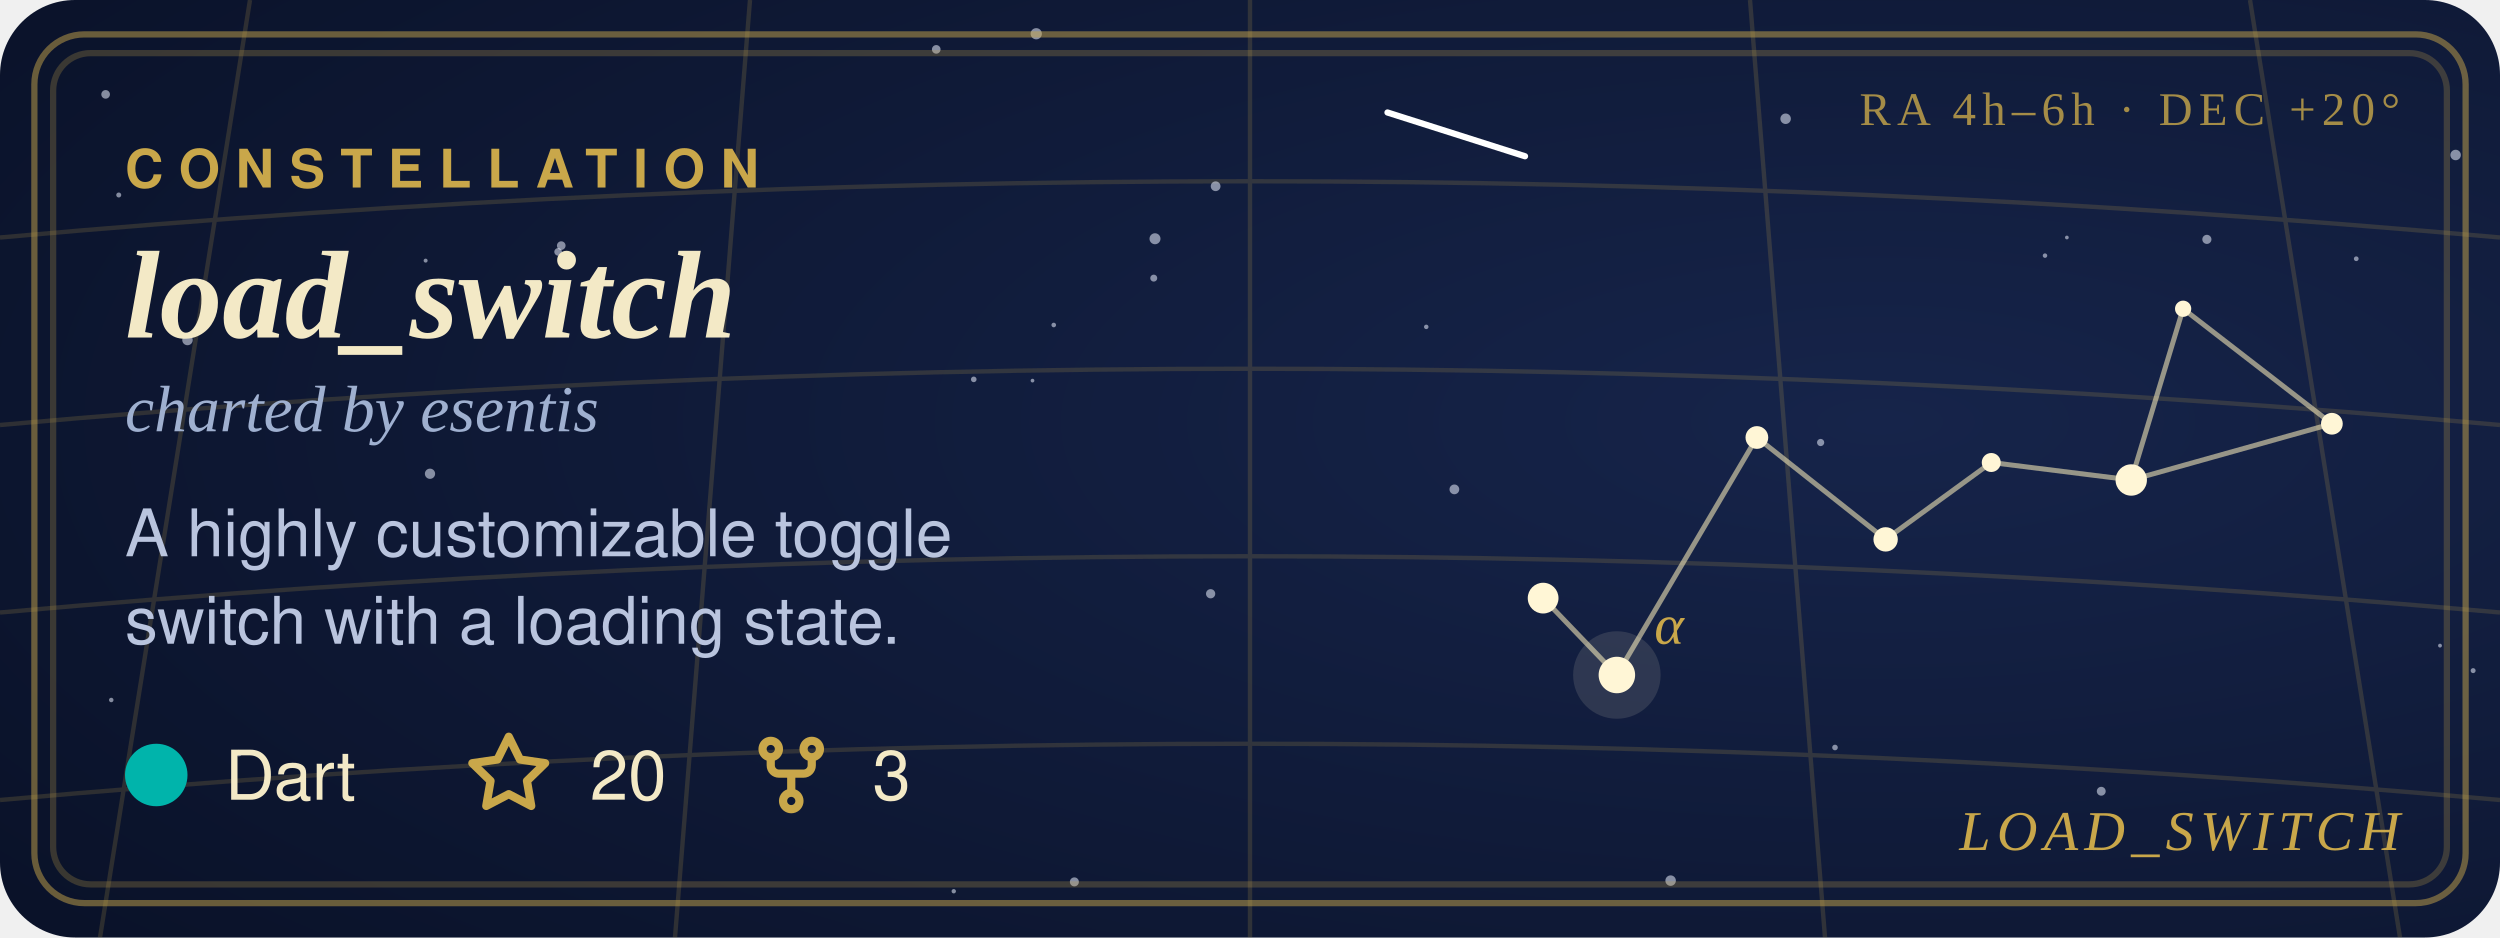
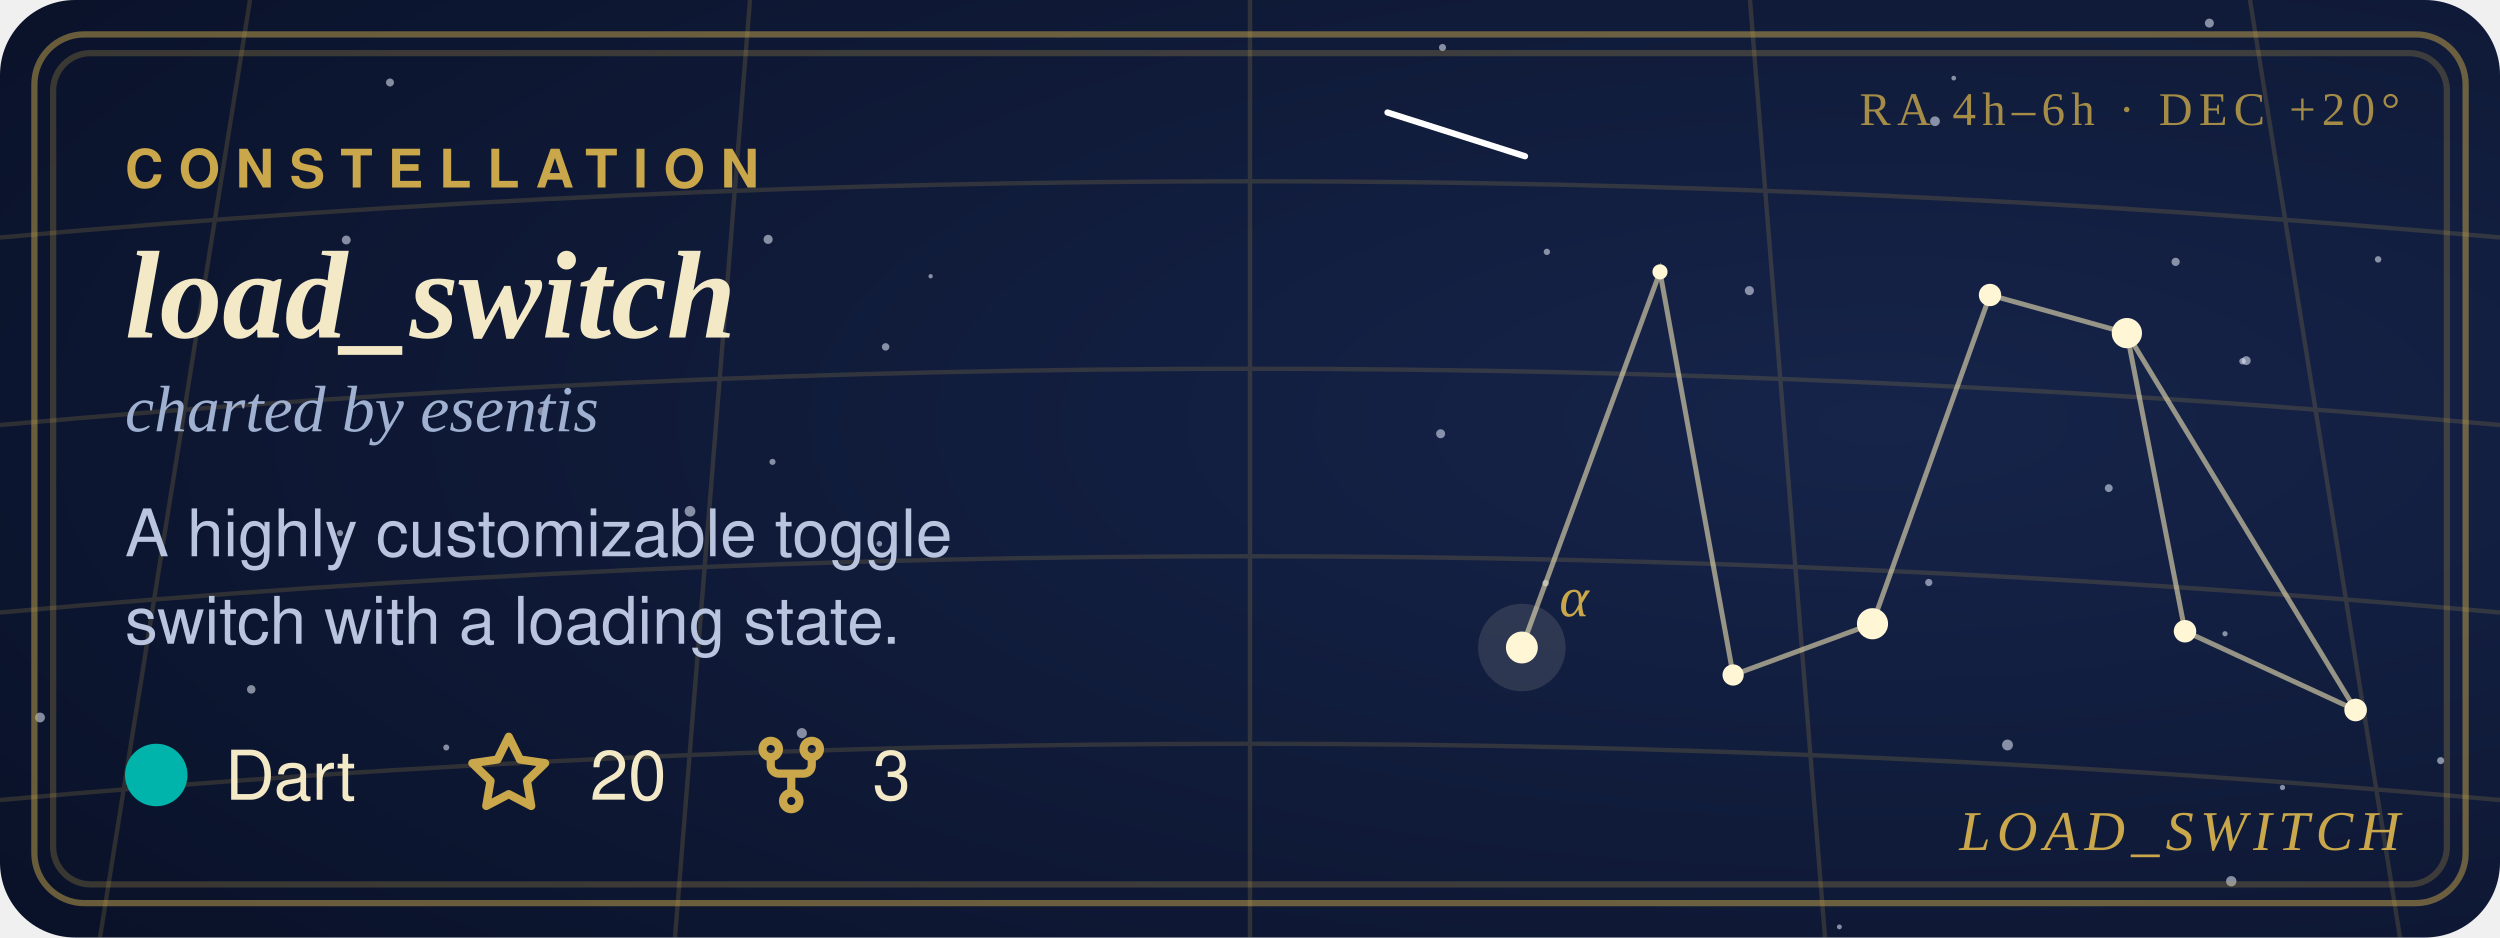
<svg xmlns="http://www.w3.org/2000/svg" width="400" height="150" viewBox="0 0 400 150" role="img">
  <defs>
    <radialGradient id="sm-sky" cx=".75" cy=".45" r=".9">
      <stop offset="0" stop-color="#16244a" />
      <stop offset="1" stop-color="#0a1229" />
    </radialGradient>
    <clipPath id="sm-clip">
      <rect width="400" height="150" rx="12" />
    </clipPath>
  </defs>
  <style>@media (prefers-reduced-motion: no-preference) { .sm-tw{animation:sm-tw 4s ease-in-out infinite}.sm-tw:nth-child(2n){animation-delay:-2s}.sm-shoot{opacity:0;animation:sm-shoot 7s linear infinite}
@keyframes sm-tw{50%{opacity:.45}}@keyframes sm-shoot{0%,84%{opacity:0;transform:translate(0,0)}88%{opacity:.9}96%,100%{opacity:0;transform:translate(36px,12px)}} }</style>
  <g clip-path="url(#sm-clip)">
    <rect width="400" height="150" fill="url(#sm-sky)" />
    <path d="M0 38Q200 20 400 38M0 68Q200 50 400 68M0 98Q200 80 400 98M0 128Q200 110 400 128M40 0L16 150M120 0L108 150M200 0L200 150M280 0L292 150M360 0L384 150" fill="none" stroke="#c9a74a" stroke-opacity=".18" stroke-width=".7" />
    <g fill="#e8eefc" fill-opacity=".55">
-       <circle cx="17.8" cy="112.0" r="0.36" />
-       <circle cx="68.8" cy="75.8" r="0.82" />
-       <circle cx="291.3" cy="70.8" r="0.58" />
-       <circle cx="327.2" cy="40.9" r="0.36" />
-       <circle cx="165.8" cy="5.4" r="0.90" />
-       <circle cx="184.6" cy="44.5" r="0.56" />
-       <circle cx="228.2" cy="52.3" r="0.36" />
-       <circle cx="336.2" cy="126.6" r="0.71" />
-       <circle cx="19.0" cy="31.2" r="0.40" />
-       <circle cx="38.2" cy="120.5" r="0.52" />
-       <circle cx="193.7" cy="95.0" r="0.74" />
-       <circle cx="293.6" cy="119.6" r="0.45" />
-       <circle cx="267.3" cy="140.9" r="0.84" />
-       <circle cx="16.9" cy="15.1" r="0.69" />
-       <circle cx="353.1" cy="38.3" r="0.73" />
-       <circle cx="395.7" cy="107.3" r="0.40" />
-       <circle cx="155.8" cy="60.7" r="0.45" />
-       <circle cx="168.6" cy="52.0" r="0.37" />
-       <circle cx="89.3" cy="40.3" r="0.61" />
-       <circle cx="165.2" cy="60.9" r="0.30" />
-       <circle cx="390.4" cy="103.3" r="0.31" />
-       <circle cx="149.8" cy="7.9" r="0.69" />
-       <circle cx="330.7" cy="38.0" r="0.30" />
-       <circle cx="68.1" cy="41.7" r="0.32" />
-       <circle cx="392.9" cy="24.8" r="0.84" />
-       <circle cx="194.5" cy="29.8" r="0.78" />
-       <circle cx="89.8" cy="39.3" r="0.69" />
-       <circle cx="171.9" cy="141.1" r="0.72" />
-       <circle cx="30.0" cy="54.4" r="0.84" />
-       <circle cx="285.7" cy="19.0" r="0.84" />
-       <circle cx="152.6" cy="142.6" r="0.35" />
-       <circle cx="184.8" cy="38.2" r="0.88" />
-       <circle cx="232.7" cy="78.3" r="0.78" />
-       <circle cx="377.0" cy="41.4" r="0.38" />
+       <circle cx="390.5" cy="121.7" r="0.57" />
+       <circle cx="6.4" cy="114.8" r="0.79" />
+       <circle cx="62.4" cy="13.2" r="0.64" />
+       <circle cx="359.4" cy="57.7" r="0.71" />
+       <circle cx="110.4" cy="81.8" r="0.86" />
+       <circle cx="40.2" cy="110.3" r="0.68" />
+       <circle cx="122.9" cy="38.3" r="0.73" />
+       <circle cx="357.0" cy="141.0" r="0.83" />
+       <circle cx="294.3" cy="148.3" r="0.39" />
+       <circle cx="348.1" cy="41.9" r="0.66" />
+       <circle cx="365.2" cy="126.0" r="0.42" />
+       <circle cx="279.9" cy="46.5" r="0.73" />
+       <circle cx="230.8" cy="7.6" r="0.57" />
+       <circle cx="312.6" cy="12.5" r="0.38" />
+       <circle cx="356.0" cy="101.4" r="0.42" />
+       <circle cx="128.3" cy="117.3" r="0.81" />
+       <circle cx="140.7" cy="87.0" r="0.45" />
+       <circle cx="86.7" cy="65.8" r="0.66" />
+       <circle cx="123.6" cy="73.9" r="0.49" />
+       <circle cx="148.9" cy="44.2" r="0.35" />
+       <circle cx="309.6" cy="19.4" r="0.78" />
+       <circle cx="353.5" cy="3.7" r="0.72" />
+       <circle cx="337.4" cy="78.1" r="0.63" />
+       <circle cx="141.7" cy="55.5" r="0.60" />
+       <circle cx="247.3" cy="93.3" r="0.52" />
+       <circle cx="230.5" cy="69.4" r="0.72" />
+       <circle cx="54.4" cy="85.3" r="0.50" />
+       <circle cx="247.5" cy="40.3" r="0.51" />
+       <circle cx="321.2" cy="119.2" r="0.87" />
+       <circle cx="358.8" cy="57.8" r="0.52" />
+       <circle cx="71.4" cy="119.6" r="0.48" />
+       <circle cx="55.4" cy="38.4" r="0.71" />
+       <circle cx="380.5" cy="41.5" r="0.52" />
+       <circle cx="308.6" cy="93.2" r="0.58" />
    </g>
    <path class="sm-shoot" d="M222 18l22 7" stroke="#fff" stroke-width="1" stroke-linecap="round" />
  </g>
  <rect x="5.5" y="5.5" width="389" height="139" rx="8" fill="none" stroke="#c9a74a" stroke-opacity=".5" />
  <rect x="8.5" y="8.5" width="383" height="133" rx="6" fill="none" stroke="#c9a74a" stroke-opacity=".25" />
-   <path d="M246.9 95.7L258.7 108.0L281.1 70.0L301.7 86.3L318.6 74.0L341.0 76.8L349.3 49.4L373.1 67.8L341.0 76.8" fill="none" stroke="#efe2b4" stroke-opacity=".6" stroke-width=".8" />
-   <circle cx="258.7" cy="108.0" r="7" fill="#fff6d6" fill-opacity=".12" />
+   <path d="M243.5 103.6L265.6 43.5L277.3 108.0L299.6 99.8L318.4 47.2L340.3 53.3L349.6 101.0L376.9 113.6L340.3 53.3" fill="none" stroke="#efe2b4" stroke-opacity=".6" stroke-width=".8" />
+   <circle cx="243.5" cy="103.6" r="7" fill="#fff6d6" fill-opacity=".12" />
  <g fill="#fff6d6">
-     <circle class="sm-tw" cx="246.9" cy="95.7" r="2.46" />
-     <circle class="sm-tw" cx="258.7" cy="108.0" r="2.92" />
-     <circle class="sm-tw" cx="281.1" cy="70.0" r="1.82" />
-     <circle class="sm-tw" cx="301.7" cy="86.3" r="1.95" />
-     <circle class="sm-tw" cx="318.6" cy="74.0" r="1.52" />
-     <circle class="sm-tw" cx="341.0" cy="76.8" r="2.51" />
-     <circle class="sm-tw" cx="349.3" cy="49.4" r="1.30" />
-     <circle class="sm-tw" cx="373.1" cy="67.8" r="1.74" />
+     <circle class="sm-tw" cx="243.5" cy="103.6" r="2.55" />
+     <circle class="sm-tw" cx="265.6" cy="43.5" r="1.21" />
+     <circle class="sm-tw" cx="277.3" cy="108.0" r="1.70" />
+     <circle class="sm-tw" cx="299.6" cy="99.8" r="2.49" />
+     <circle class="sm-tw" cx="318.4" cy="47.2" r="1.79" />
+     <circle class="sm-tw" cx="340.3" cy="53.3" r="2.42" />
+     <circle class="sm-tw" cx="349.6" cy="101.0" r="1.80" />
+     <circle class="sm-tw" cx="376.9" cy="113.6" r="1.81" />
  </g>
  <g font-family="Georgia, 'Times New Roman', serif" font-style="italic" fill="#c9a74a" font-size="9">
-     <text x="264.7" y="103.0">α</text>
+     <text x="249.5" y="98.6">α</text>
    <text x="384" y="136" text-anchor="end" letter-spacing="1">LOAD_SWITCH</text>
    <text x="384" y="20" text-anchor="end" font-size="7.5" font-style="normal" letter-spacing="1" fill-opacity=".8">RA 4h–6h · DEC +20°</text>
  </g>
  <g font-family="-apple-system, 'Segoe UI', Ubuntu, Helvetica, Arial, sans-serif">
    <text x="20" y="30" font-size="8.5" font-weight="700" fill="#c9a74a" letter-spacing="2.5">CONSTELLATION</text>
    <text x="20" y="54" font-family="Georgia, 'Times New Roman', serif" font-style="italic" font-size="20" font-weight="700" fill="#f3e9c6">load_switch</text>
    <text x="20" y="69" font-family="Georgia, 'Times New Roman', serif" font-style="italic" font-size="10.5" fill="#9fb0d0">charted by esentis</text>
    <text font-size="10.5" fill="#b9c4de">
      <tspan x="20" y="89">A highly customizable toggle</tspan>
      <tspan x="20" y="103">switch with a loading state.</tspan>
    </text>
    <g transform="translate(20 0)">
      <circle cx="5" cy="124" r="5" fill="#00B4AB" />
      <text x="16" y="127.96" font-size="11" fill="#f3e9c6">Dart</text>
    </g>
    <g transform="translate(74.4 0)">
      <path transform="translate(0 117) scale(0.875)" fill-rule="evenodd" fill="#c9a74a" d="M8 .25a.75.75 0 01.673.418l1.882 3.815 4.21.612a.75.75 0 01.416 1.279l-3.046 2.97.719 4.192a.75.75 0 01-1.088.791L8 12.347l-3.766 1.98a.75.75 0 01-1.088-.79l.72-4.194L.818 6.374a.75.75 0 01.416-1.28l4.21-.611L7.327.668A.75.75 0 018 .25zm0 2.445L6.615 5.5a.75.75 0 01-.564.41l-3.097.45 2.24 2.184a.75.75 0 01.216.664l-.528 3.084 2.769-1.456a.75.75 0 01.698 0l2.77 1.456-.53-3.084a.75.75 0 01.216-.664l2.24-2.183-3.096-.45a.75.75 0 01-.564-.41L8 2.694v.001z" />
      <text x="20" y="127.96" font-size="11" fill="#f3e9c6">20</text>
    </g>
    <g transform="translate(119.6 0)">
      <path transform="translate(0 117) scale(0.875)" fill-rule="evenodd" fill="#c9a74a" d="M5 3.25a.75.75 0 11-1.5 0 .75.75 0 011.5 0zm0 2.122a2.25 2.25 0 10-1.5 0v.878A2.25 2.25 0 005.75 8.5h1.5v2.128a2.251 2.251 0 101.5 0V8.5h1.5a2.25 2.25 0 002.25-2.25v-.878a2.25 2.25 0 10-1.5 0v.878a.75.75 0 01-.75.75h-4.5A.75.75 0 015 6.25v-.878zm3.75 7.378a.75.75 0 11-1.5 0 .75.75 0 011.5 0zm3-8.75a.75.75 0 100-1.5.75.75 0 000 1.5z" />
      <text x="20" y="127.96" font-size="11" fill="#f3e9c6">3</text>
    </g>
  </g>
</svg>
